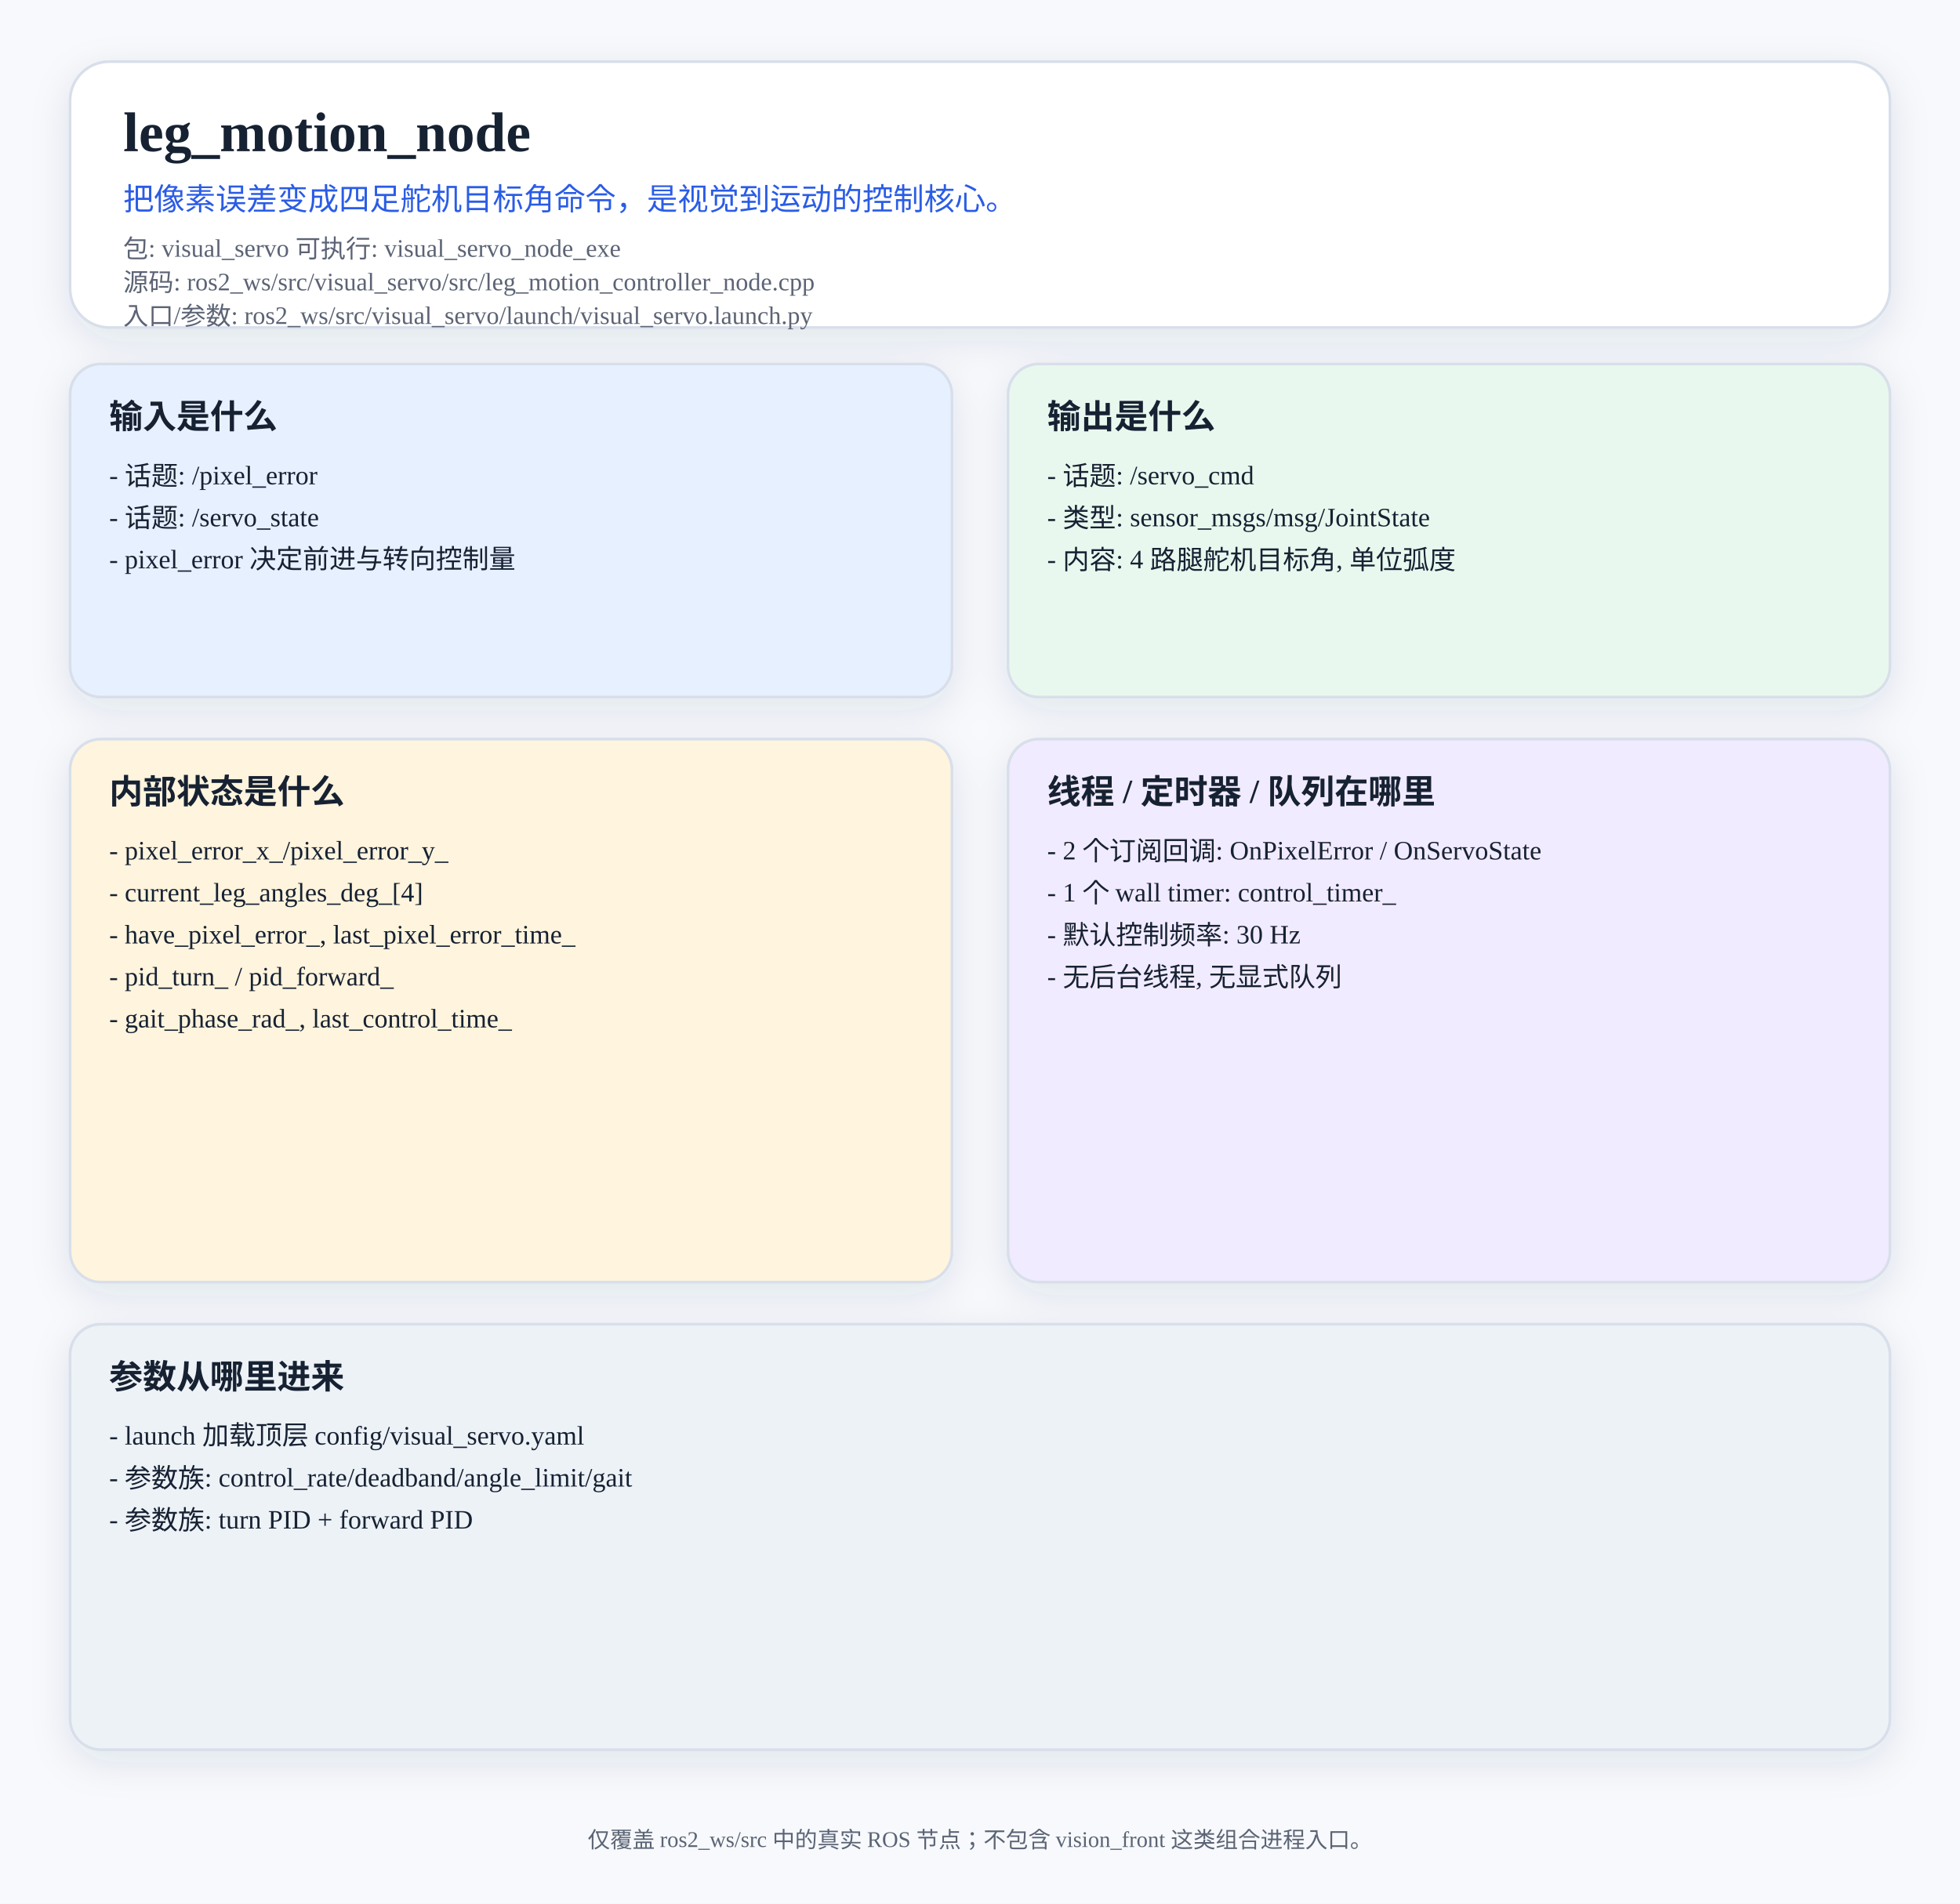
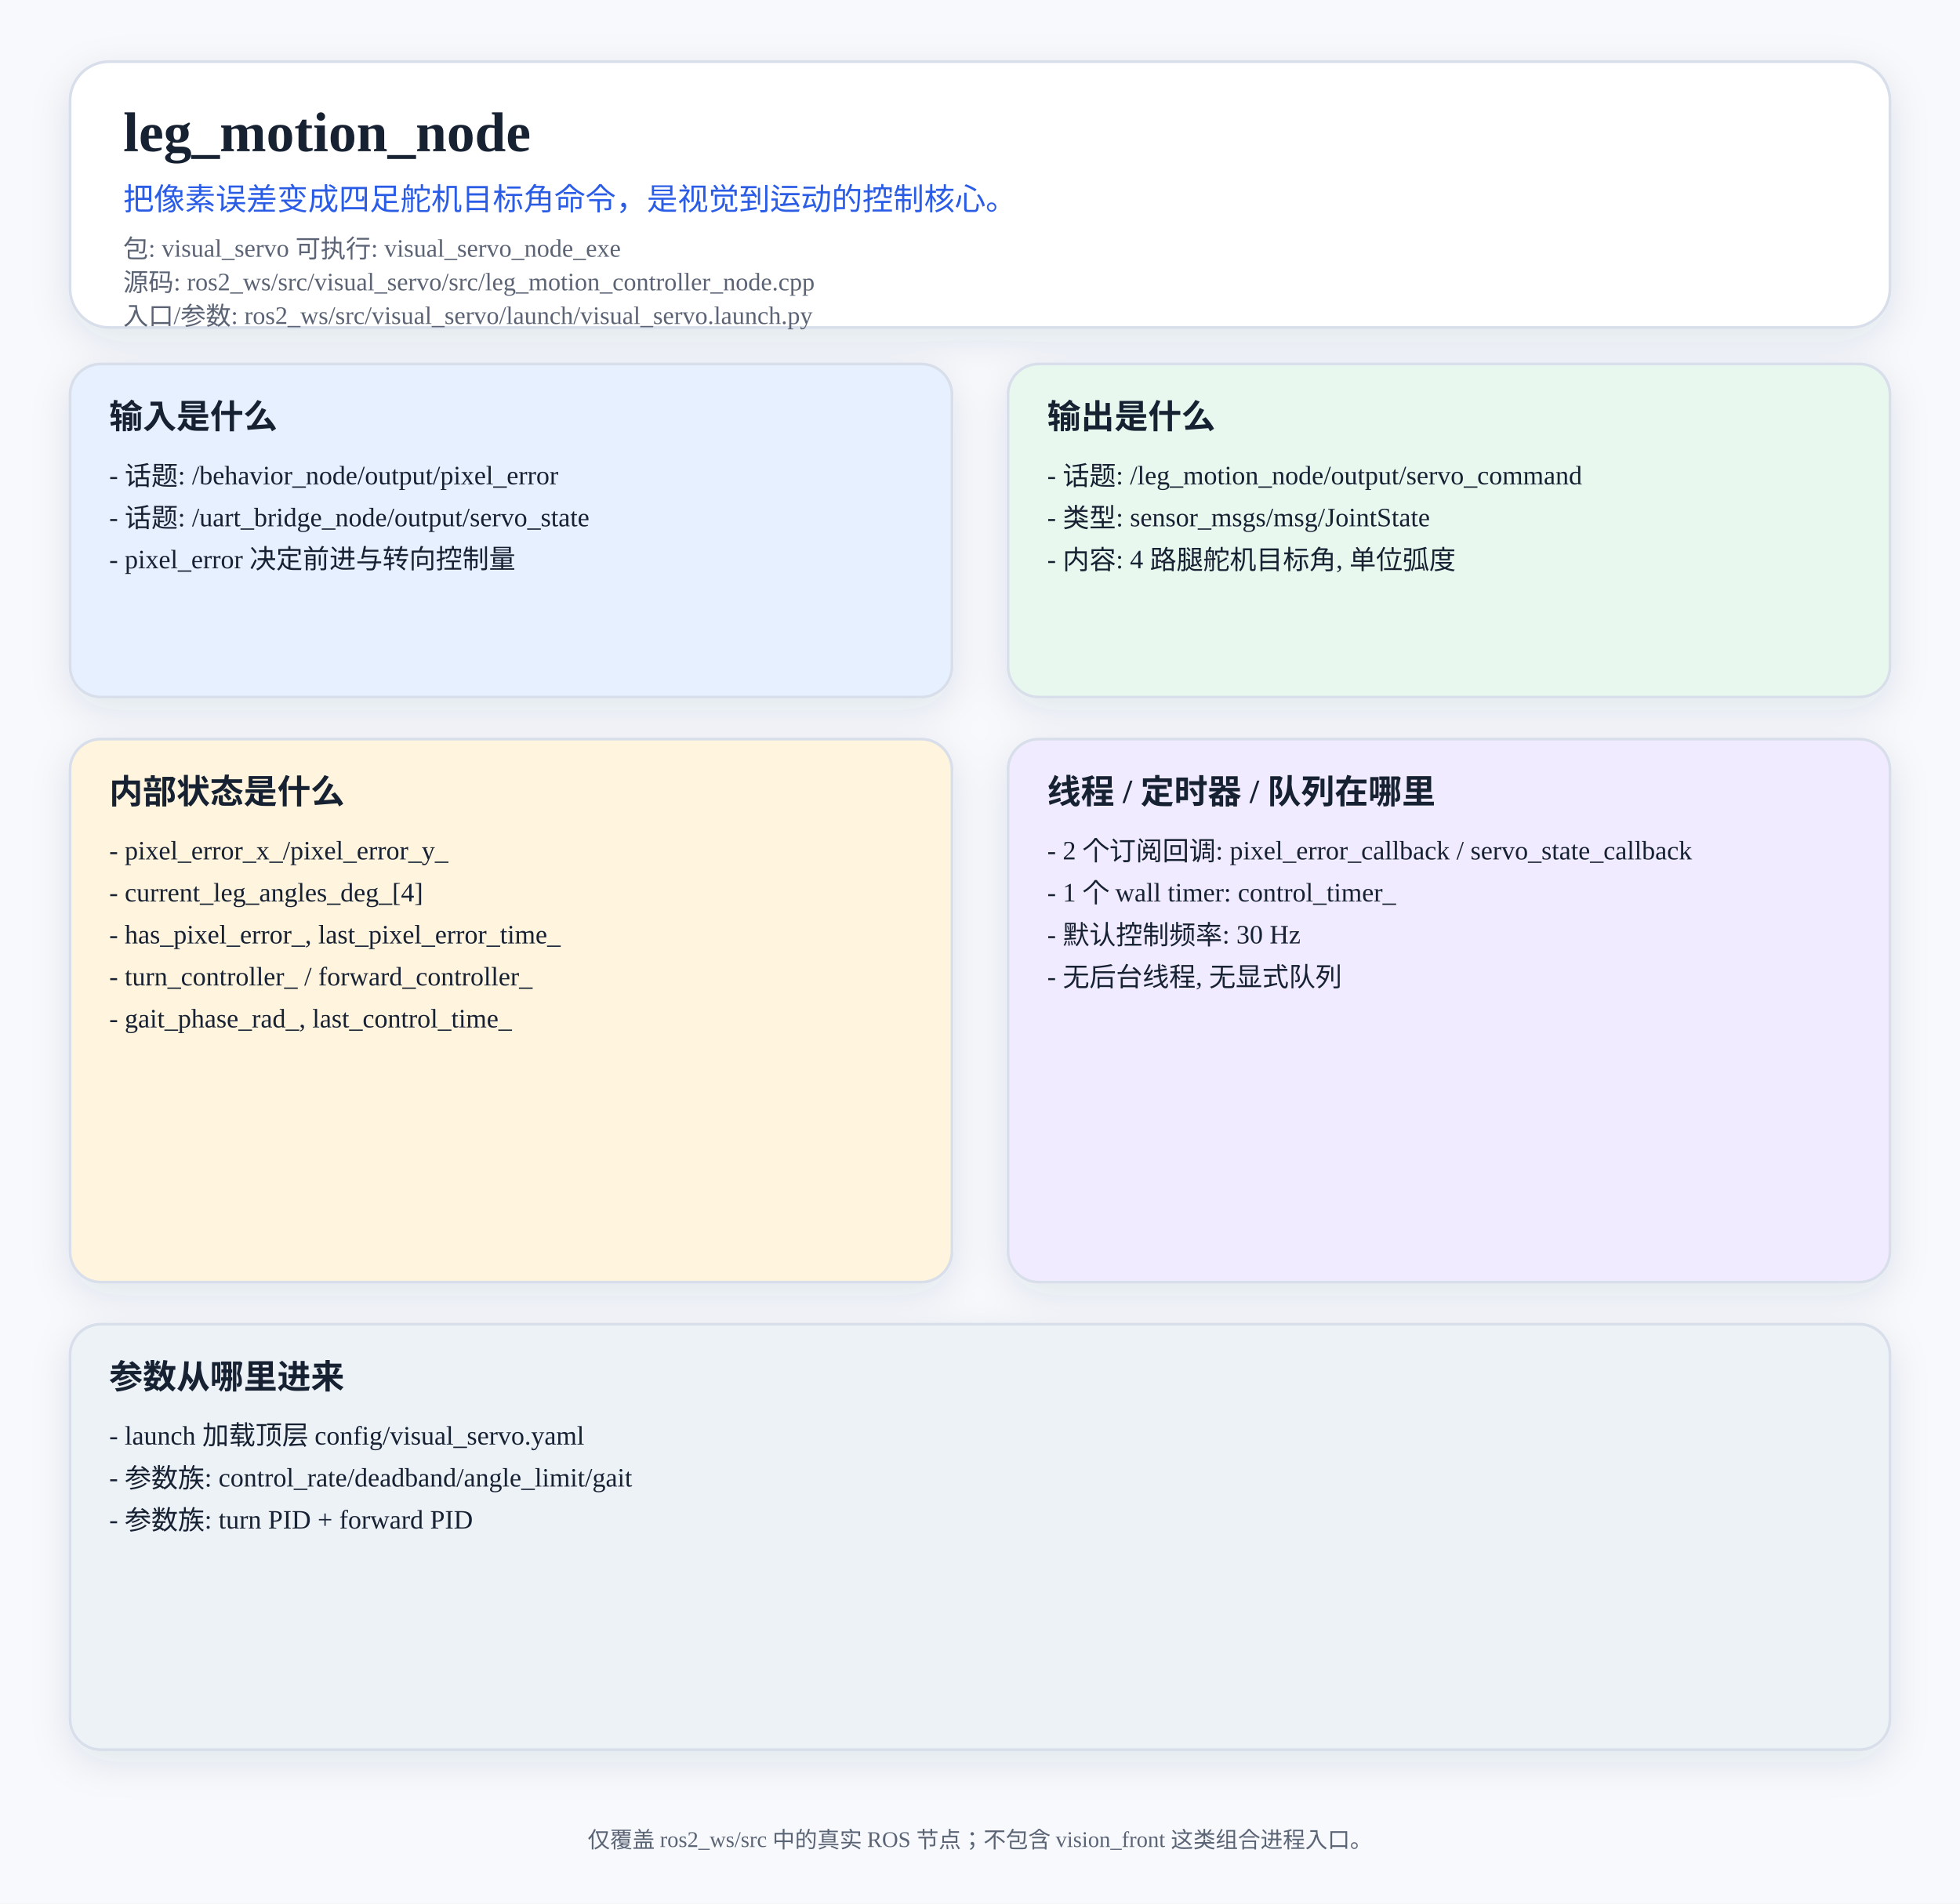
<svg xmlns="http://www.w3.org/2000/svg" width="1400" height="1360" viewBox="0 0 1400 1360">
  <defs>
    <filter id="shadow" x="-20%" y="-20%" width="140%" height="140%">
      <feDropShadow dx="0" dy="8" stdDeviation="14" flood-color="#27364D" flood-opacity="0.10" />
    </filter>
  </defs>
  <rect width="1400" height="1360" fill="#F7F9FC" />
  <g filter="url(#shadow)">
    <rect x="50" y="44" width="1300" height="190" rx="28" fill="#FFFFFF" stroke="#D8DFEA" stroke-width="2" />
    <text x="88" y="108" font-size="40" font-weight="800" fill="#172033">leg_motion_node</text>
    <text x="88" y="150" font-size="22" font-weight="500" fill="#2B5CE6">把像素误差变成四足舵机目标角命令，是视觉到运动的控制核心。</text>
    <text x="88" y="184" font-size="18" font-weight="400" fill="#5B6475">
      <tspan x="88" y="184">包: visual_servo    可执行: visual_servo_node_exe</tspan>
      <tspan x="88" y="208">源码: ros2_ws/src/visual_servo/src/leg_motion_controller_node.cpp</tspan>
      <tspan x="88" y="232">入口/参数: ros2_ws/src/visual_servo/launch/visual_servo.launch.py</tspan>
    </text>
    <rect x="50" y="260" width="630" height="238" rx="22" fill="#E7F0FF" stroke="#D8DFEA" stroke-width="2" />
    <text x="78" y="306" font-size="24" font-weight="700" fill="#172033">输入是什么</text>
    <text x="78" y="346" font-size="19" font-weight="400" fill="#172033">
-       <tspan x="78" y="346">- 话题: /pixel_error</tspan>
-       <tspan x="78" y="376">- 话题: /servo_state</tspan>
+       <tspan x="78" y="346">- 话题: /behavior_node/output/pixel_error</tspan>
+       <tspan x="78" y="376">- 话题: /uart_bridge_node/output/servo_state</tspan>
      <tspan x="78" y="406">- pixel_error 决定前进与转向控制量</tspan>
    </text>
    <rect x="720" y="260" width="630" height="238" rx="22" fill="#E9F8EE" stroke="#D8DFEA" stroke-width="2" />
    <text x="748" y="306" font-size="24" font-weight="700" fill="#172033">输出是什么</text>
    <text x="748" y="346" font-size="19" font-weight="400" fill="#172033">
-       <tspan x="748" y="346">- 话题: /servo_cmd</tspan>
+       <tspan x="748" y="346">- 话题: /leg_motion_node/output/servo_command</tspan>
      <tspan x="748" y="376">- 类型: sensor_msgs/msg/JointState</tspan>
      <tspan x="748" y="406">- 内容: 4 路腿舵机目标角, 单位弧度</tspan>
    </text>
    <rect x="50" y="528" width="630" height="388" rx="22" fill="#FFF4DD" stroke="#D8DFEA" stroke-width="2" />
    <text x="78" y="574" font-size="24" font-weight="700" fill="#172033">内部状态是什么</text>
    <text x="78" y="614" font-size="19" font-weight="400" fill="#172033">
      <tspan x="78" y="614">- pixel_error_x_/pixel_error_y_</tspan>
      <tspan x="78" y="644">- current_leg_angles_deg_[4]</tspan>
-       <tspan x="78" y="674">- have_pixel_error_, last_pixel_error_time_</tspan>
-       <tspan x="78" y="704">- pid_turn_ / pid_forward_</tspan>
+       <tspan x="78" y="674">- has_pixel_error_, last_pixel_error_time_</tspan>
+       <tspan x="78" y="704">- turn_controller_ / forward_controller_</tspan>
      <tspan x="78" y="734">- gait_phase_rad_, last_control_time_</tspan>
    </text>
    <rect x="720" y="528" width="630" height="388" rx="22" fill="#F1EBFF" stroke="#D8DFEA" stroke-width="2" />
    <text x="748" y="574" font-size="24" font-weight="700" fill="#172033">线程 / 定时器 / 队列在哪里</text>
    <text x="748" y="614" font-size="19" font-weight="400" fill="#172033">
-       <tspan x="748" y="614">- 2 个订阅回调: OnPixelError / OnServoState</tspan>
+       <tspan x="748" y="614">- 2 个订阅回调: pixel_error_callback / servo_state_callback</tspan>
      <tspan x="748" y="644">- 1 个 wall timer: control_timer_</tspan>
      <tspan x="748" y="674">- 默认控制频率: 30 Hz</tspan>
      <tspan x="748" y="704">- 无后台线程, 无显式队列</tspan>
    </text>
    <rect x="50" y="946" width="1300" height="304" rx="22" fill="#EDF2F7" stroke="#D8DFEA" stroke-width="2" />
    <text x="78" y="992" font-size="24" font-weight="700" fill="#172033">参数从哪里进来</text>
    <text x="78" y="1032" font-size="19" font-weight="400" fill="#172033">
      <tspan x="78" y="1032">- launch 加载顶层 config/visual_servo.yaml</tspan>
      <tspan x="78" y="1062">- 参数族: control_rate/deadband/angle_limit/gait</tspan>
      <tspan x="78" y="1092">- 参数族: turn PID + forward PID</tspan>
    </text>
  </g>
  <text x="700" y="1320" text-anchor="middle" font-size="16" fill="#5B6475">仅覆盖 ros2_ws/src 中的真实 ROS 节点；不包含 vision_front 这类组合进程入口。</text>
</svg>
